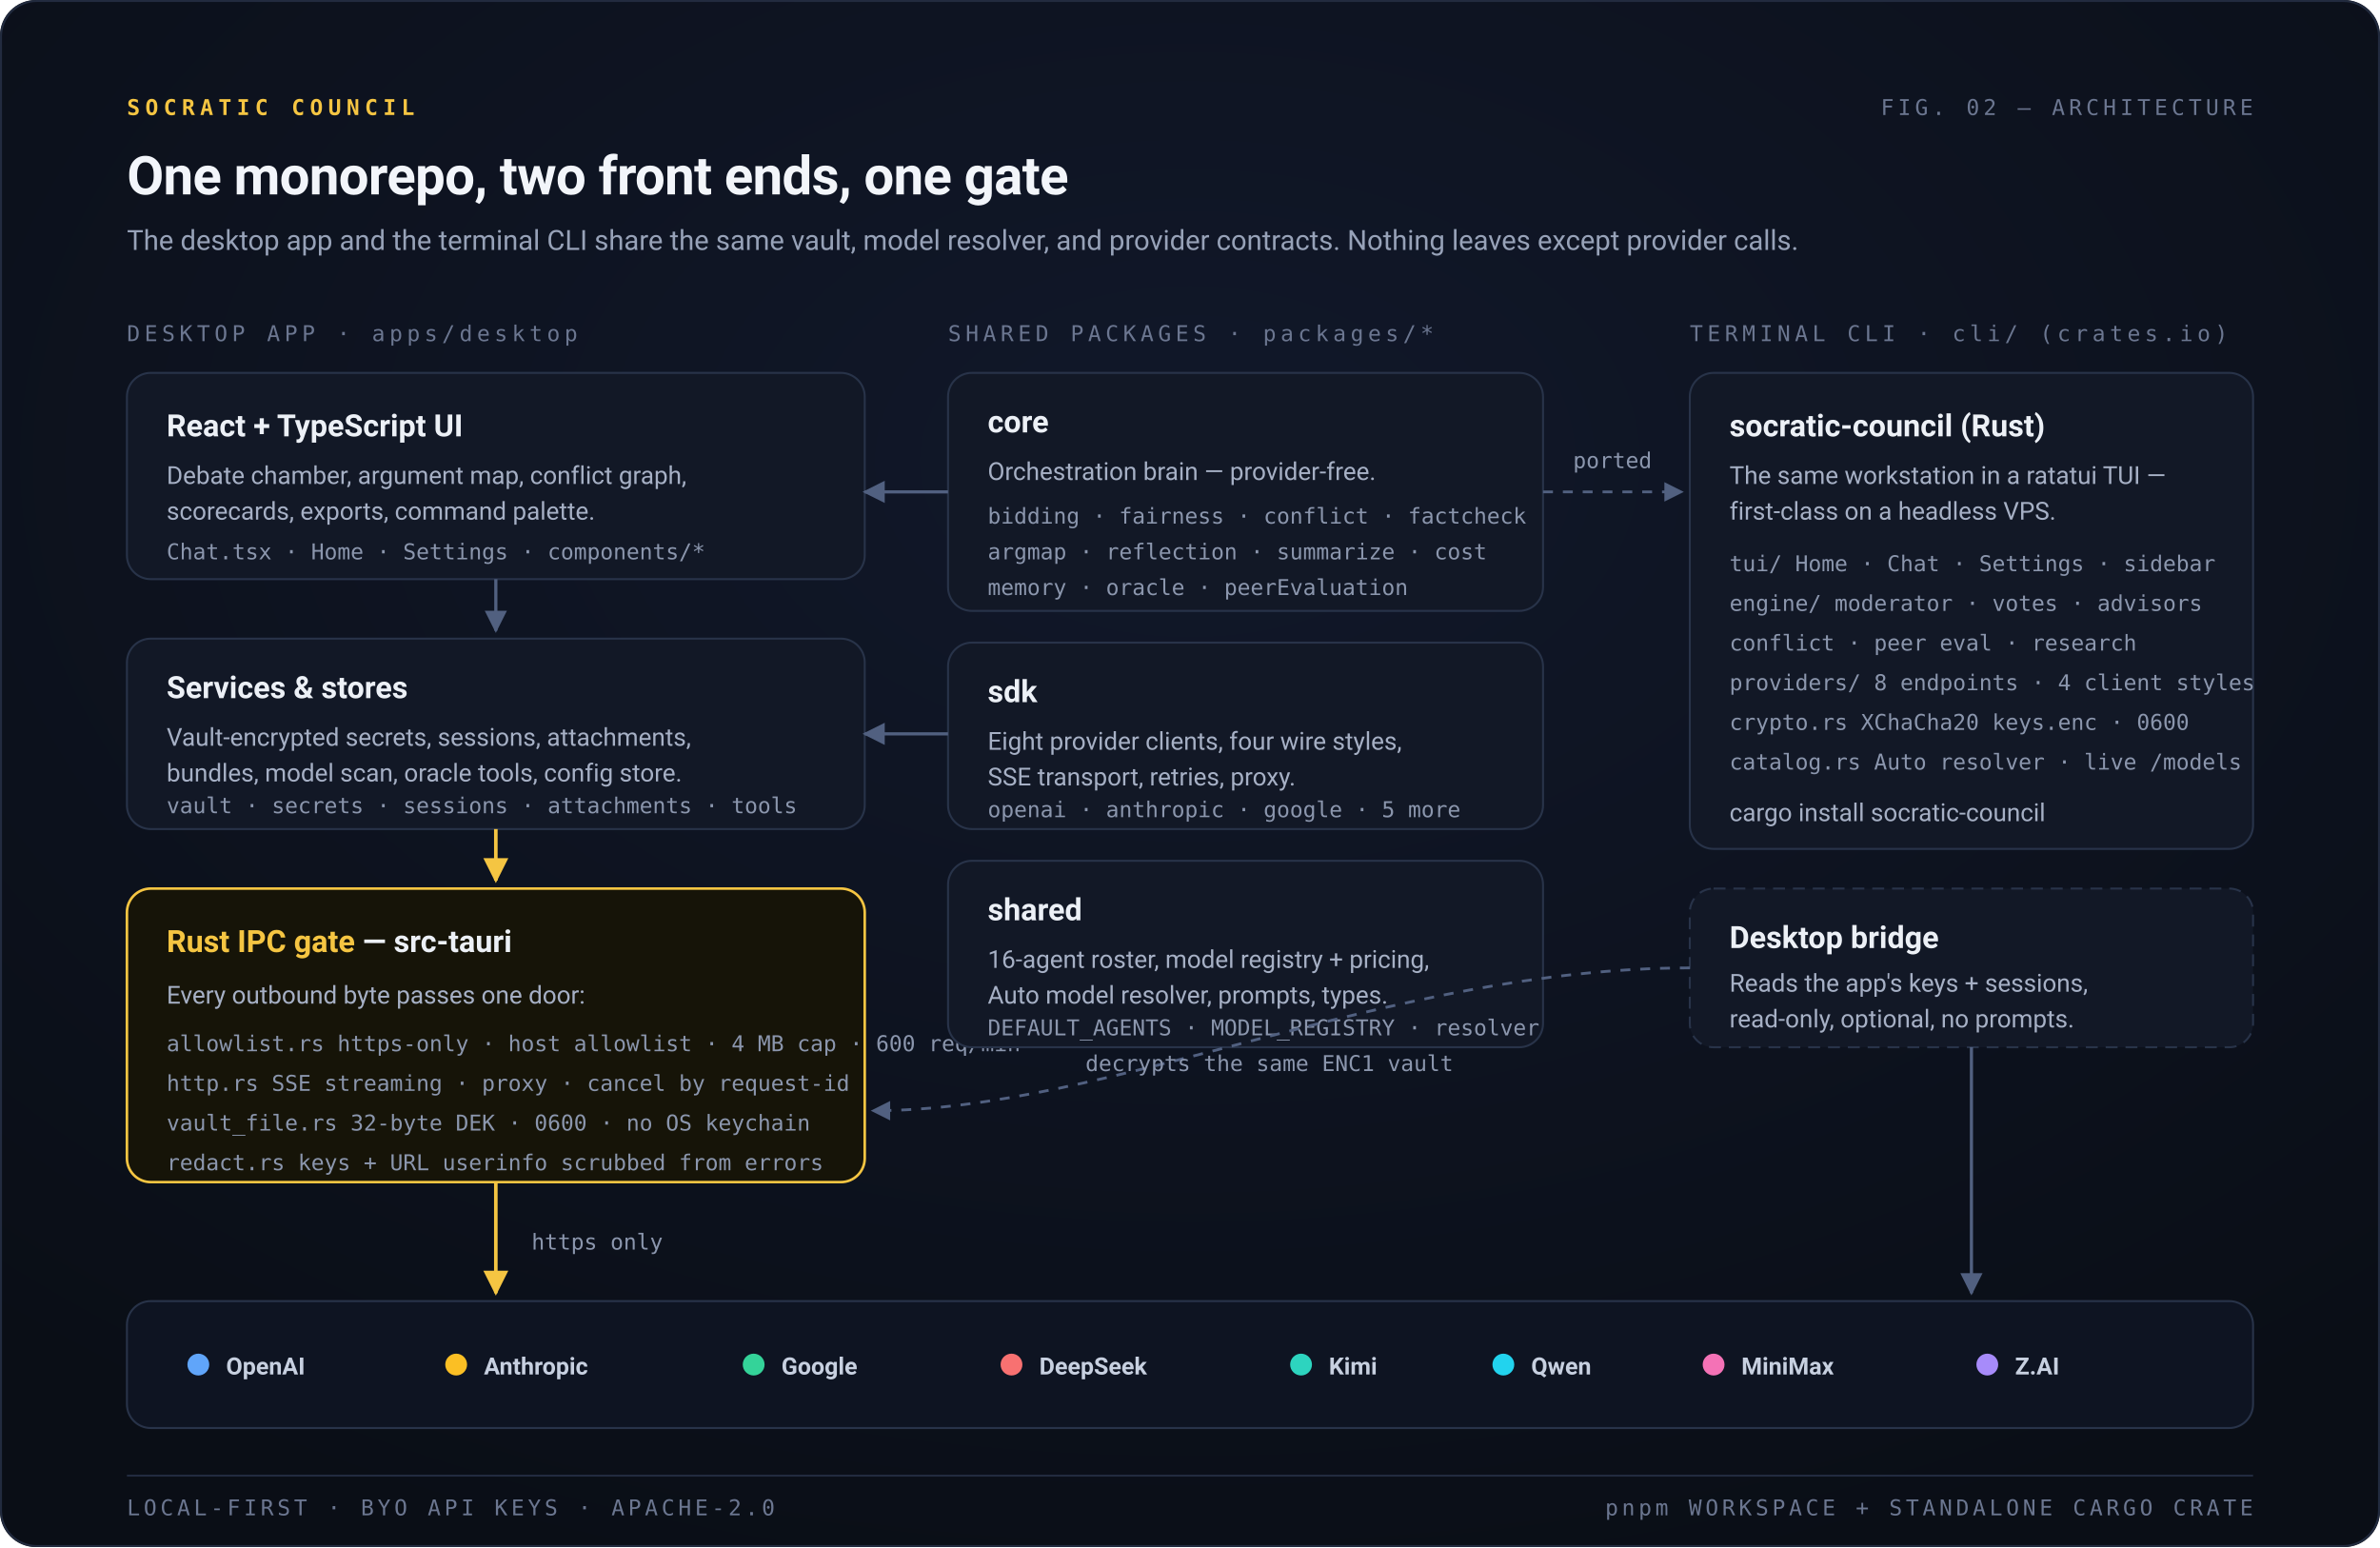
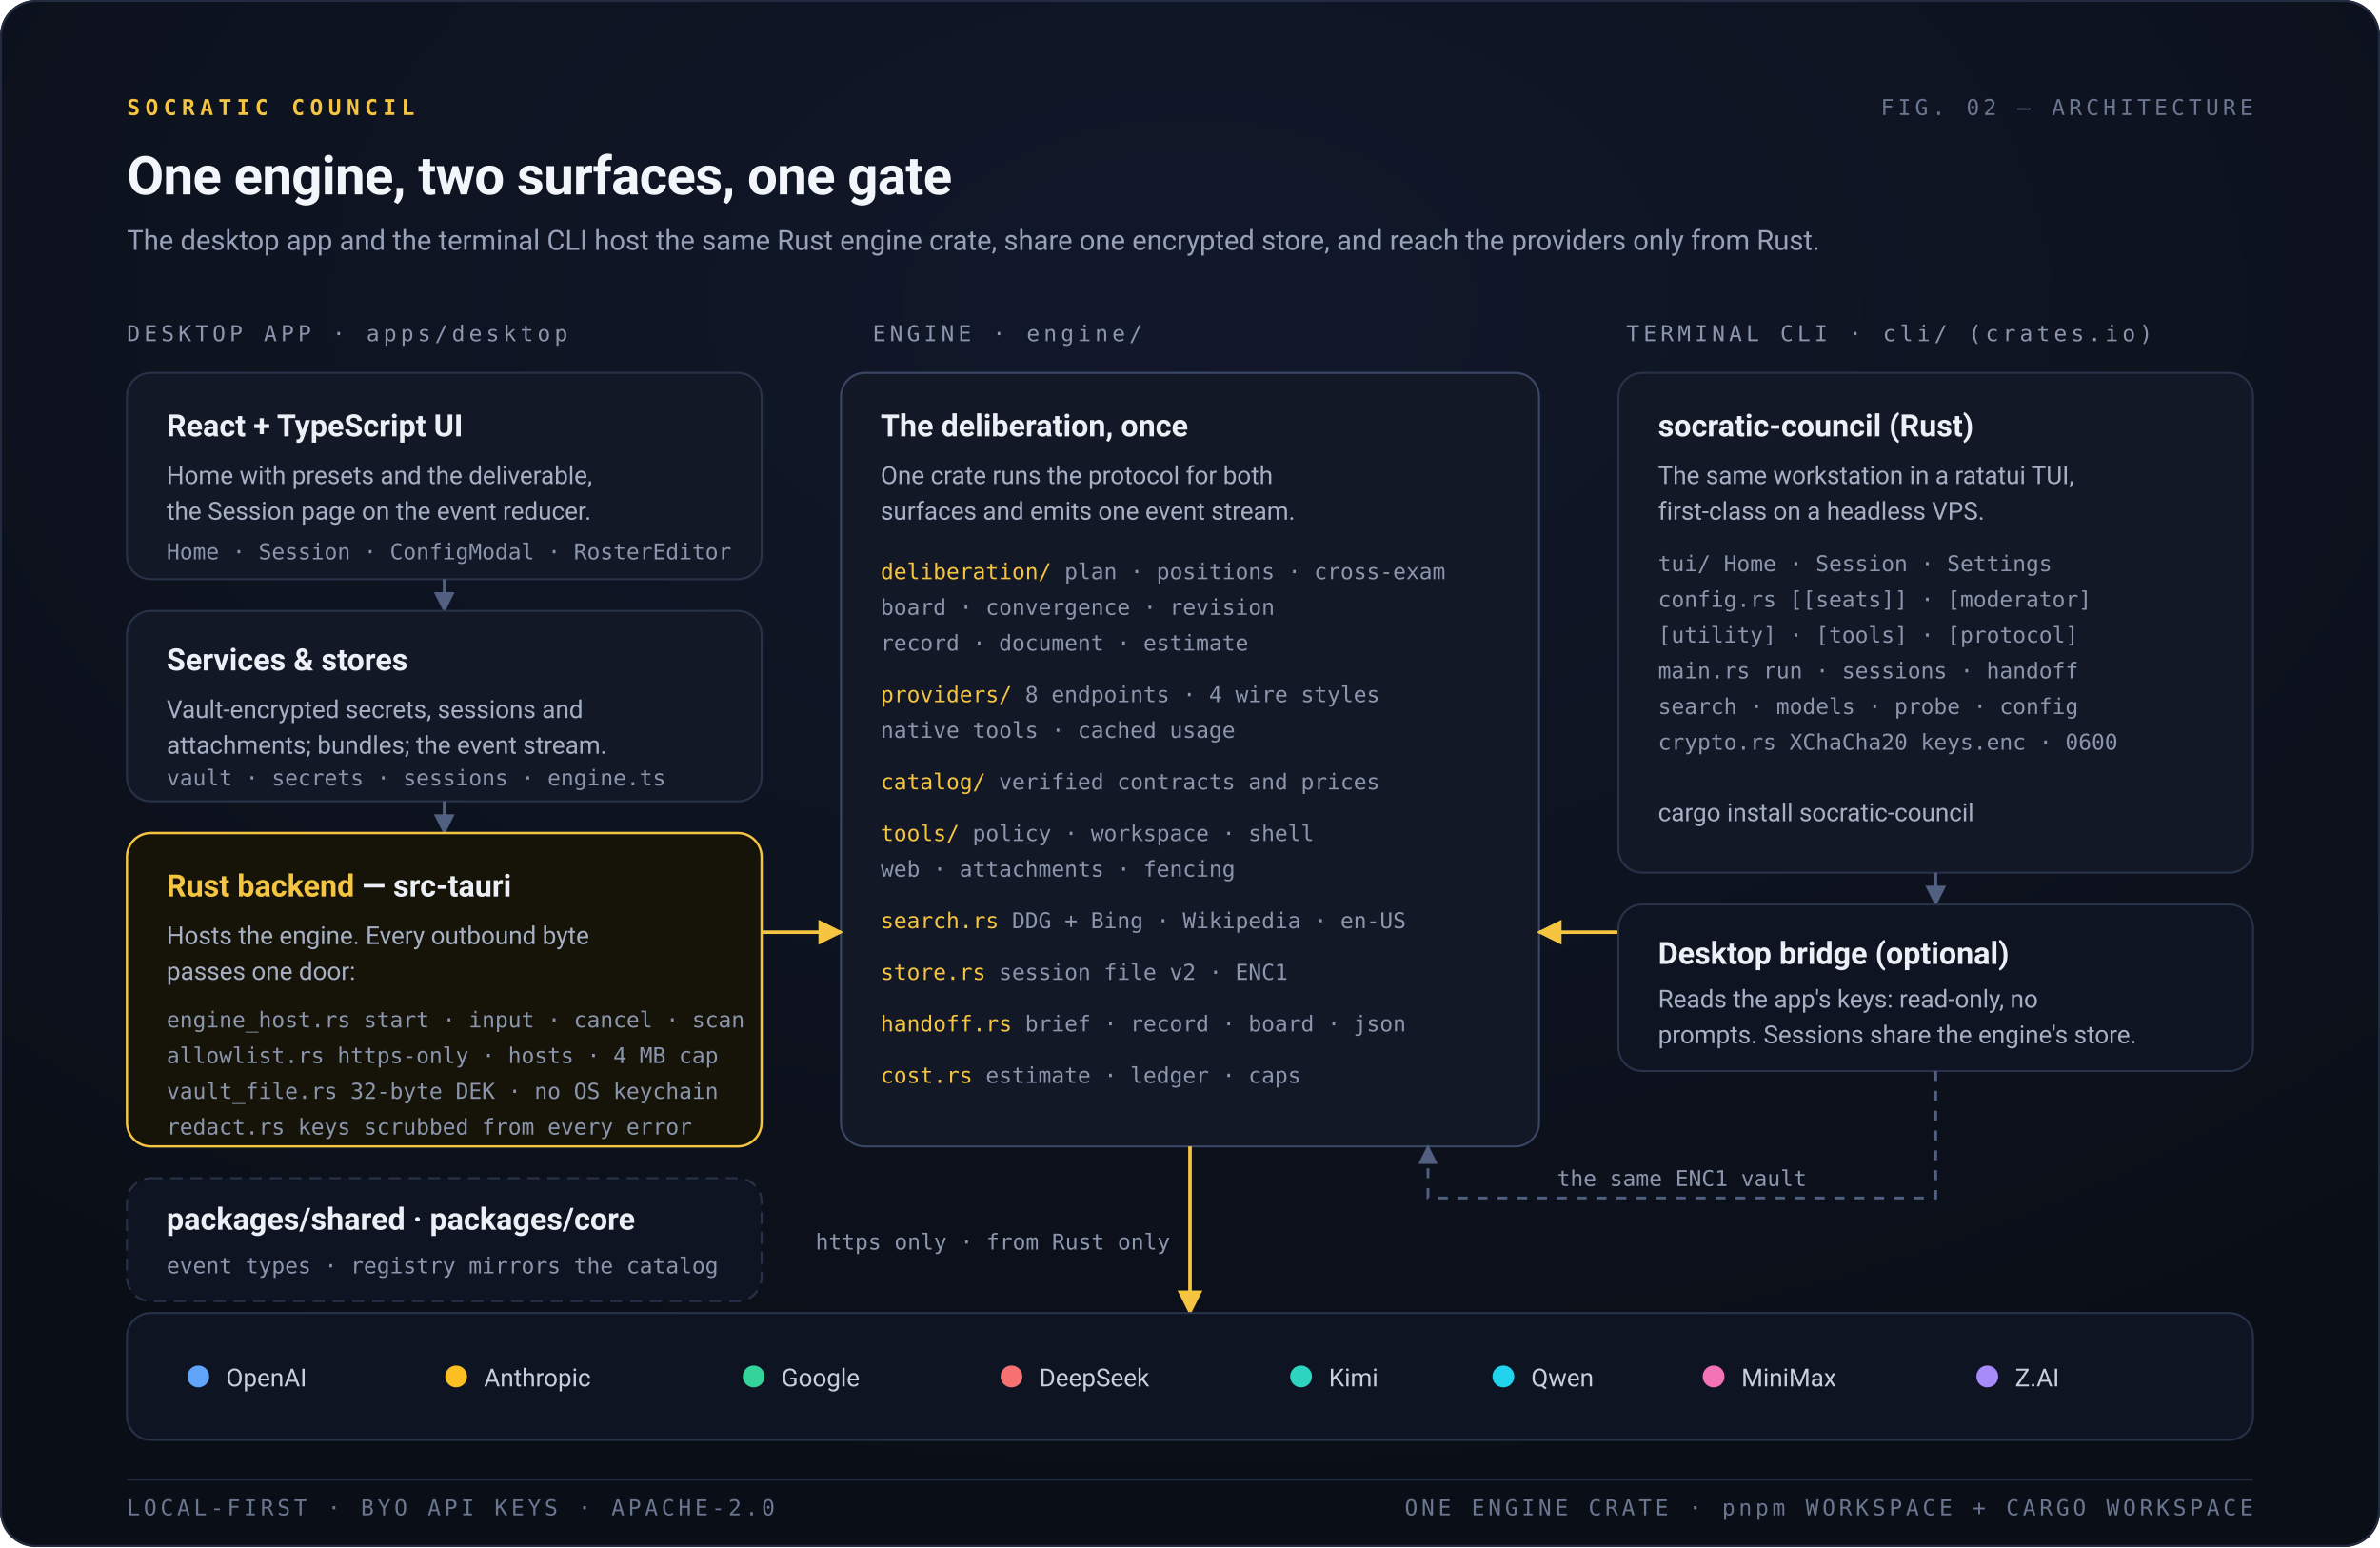
<svg xmlns="http://www.w3.org/2000/svg" viewBox="0 0 1200 780" role="img" aria-labelledby="title desc" preserveAspectRatio="xMidYMid meet">
  <defs>
    <style>
      .sans { font-family: -apple-system, 'Segoe UI', Roboto, 'Helvetica Neue', Arial, sans-serif; }
      .mono { font-family: 'SF Mono', 'Cascadia Code', 'JetBrains Mono', Menlo, Consolas, monospace; }
      .h1   { fill: #F2F5FA; font-size: 27px; font-weight: 700; letter-spacing: -0.3px; }
      .sub  { fill: #97A2B8; font-size: 14px; }
      .tag  { fill: #F5C542; font-size: 11px; font-weight: 600; letter-spacing: 2.6px; }
      .meta { fill: #6B7690; font-size: 11px; letter-spacing: 2px; }
-       .colhead   { fill: #6B7690; font-size: 11px; letter-spacing: 2.2px; }
-       .boxtitle  { fill: #ECF0F6; font-size: 15.5px; font-weight: 650; }
-       .boxbody   { fill: #A6B0C5; font-size: 12.5px; }
-       .boxmono   { fill: #8B96AD; font-size: 11px; }
-       .gold      { fill: #F5C542; }
-       .provname  { fill: #C7D0E0; font-size: 12px; font-weight: 600; }
-       .footer    { fill: #6B7690; font-size: 11px; letter-spacing: 1.8px; }
-       .edge      { stroke: #516080; stroke-width: 1.6; fill: none; }
-       .edgegold  { stroke: #F5C542; stroke-width: 1.8; fill: none; }
-       .edgedash  { stroke: #516080; stroke-width: 1.4; fill: none; stroke-dasharray: 5 5; }
+       .colhead  { fill: #8B96AD; font-size: 11px; letter-spacing: 2px; }
+       .boxtitle { fill: #ECF0F6; font-size: 15.5px; font-weight: 650; }
+       .boxbody  { fill: #A6B0C5; font-size: 12.5px; }
+       .boxmono  { fill: #8B96AD; font-size: 11px; }
+       .gold     { fill: #F5C542; }
+       .prov     { fill: #C7CFDD; font-size: 12.5px; }
+       .footer   { fill: #6B7690; font-size: 11px; letter-spacing: 1.8px; }
+       .edge     { stroke: #516080; stroke-width: 1.5; fill: none; }
+       .edgegold { stroke: #F5C542; stroke-width: 1.8; fill: none; }
+       .edgedash { stroke: #516080; stroke-width: 1.4; fill: none; stroke-dasharray: 5 5; }
    </style>
-     <radialGradient id="bgGlow2" cx="50%" cy="30%" r="75%">
+     <radialGradient id="bgGlow2" cx="50%" cy="20%" r="80%">
      <stop offset="0%" stop-color="#11182A" />
      <stop offset="100%" stop-color="#0A0E16" />
    </radialGradient>
    <marker id="arr" viewBox="0 0 10 10" refX="9" refY="5" markerWidth="7" markerHeight="7" orient="auto-start-reverse">
      <path d="M 0 0 L 10 5 L 0 10 z" fill="#516080" />
    </marker>
    <marker id="arrGold" viewBox="0 0 10 10" refX="9" refY="5" markerWidth="7" markerHeight="7" orient="auto-start-reverse">
      <path d="M 0 0 L 10 5 L 0 10 z" fill="#F5C542" />
    </marker>
  </defs>
  <rect width="1200" height="780" rx="18" fill="url(#bgGlow2)" />
  <rect x="0.5" y="0.5" width="1199" height="779" rx="18" fill="none" stroke="#222B3F" />
  <text x="64" y="58" class="mono tag">SOCRATIC COUNCIL</text>
  <text x="1136" y="58" class="mono meta" text-anchor="end">FIG. 02 — ARCHITECTURE</text>
-   <text x="64" y="98" class="sans h1">One monorepo, two front ends, one gate</text>
-   <text x="64" y="126" class="sans sub">The desktop app and the terminal CLI share the same vault, model resolver, and provider contracts. Nothing leaves except provider calls.</text>
+   <text x="64" y="98" class="sans h1">One engine, two surfaces, one gate</text>
+   <text x="64" y="126" class="sans sub">The desktop app and the terminal CLI host the same Rust engine crate, share one encrypted store, and reach the providers only from Rust.</text>
  <text x="64" y="172" class="mono colhead">DESKTOP APP · apps/desktop</text>
-   <text x="478" y="172" class="mono colhead">SHARED PACKAGES · packages/*</text>
-   <text x="852" y="172" class="mono colhead">TERMINAL CLI · cli/ (crates.io)</text>
+   <text x="440" y="172" class="mono colhead">ENGINE · engine/</text>
+   <text x="820" y="172" class="mono colhead">TERMINAL CLI · cli/ (crates.io)</text>
  <g transform="translate(64,188)">
-     <rect width="372" height="104" rx="12" fill="#121826" stroke="#283349" />
+     <rect width="320" height="104" rx="12" fill="#121826" stroke="#283349" />
    <text x="20" y="32" class="sans boxtitle">React + TypeScript UI</text>
-     <text x="20" y="56" class="sans boxbody">Debate chamber, argument map, conflict graph,</text>
-     <text x="20" y="74" class="sans boxbody">scorecards, exports, command palette.</text>
-     <text x="20" y="94" class="mono boxmono">Chat.tsx · Home · Settings · components/*</text>
+     <text x="20" y="56" class="sans boxbody">Home with presets and the deliverable,</text>
+     <text x="20" y="74" class="sans boxbody">the Session page on the event reducer.</text>
+     <text x="20" y="94" class="mono boxmono">Home · Session · ConfigModal · RosterEditor</text>
  </g>
-   <line x1="250" y1="292" x2="250" y2="318" class="edge" marker-end="url(#arr)" />
-   <g transform="translate(64,322)">
-     <rect width="372" height="96" rx="12" fill="#121826" stroke="#283349" />
+   <line x1="224" y1="292" x2="224" y2="308" class="edge" marker-end="url(#arr)" />
+   <g transform="translate(64,308)">
+     <rect width="320" height="96" rx="12" fill="#121826" stroke="#283349" />
    <text x="20" y="30" class="sans boxtitle">Services &amp; stores</text>
-     <text x="20" y="54" class="sans boxbody">Vault-encrypted secrets, sessions, attachments,</text>
-     <text x="20" y="72" class="sans boxbody">bundles, model scan, oracle tools, config store.</text>
-     <text x="20" y="88" class="mono boxmono">vault · secrets · sessions · attachments · tools</text>
+     <text x="20" y="54" class="sans boxbody">Vault-encrypted secrets, sessions and</text>
+     <text x="20" y="72" class="sans boxbody">attachments; bundles; the event stream.</text>
+     <text x="20" y="88" class="mono boxmono">vault · secrets · sessions · engine.ts</text>
  </g>
-   <line x1="250" y1="418" x2="250" y2="444" class="edgegold" marker-end="url(#arrGold)" />
-   <g transform="translate(64,448)">
-     <rect width="372" height="148" rx="12" fill="#161408" stroke="#F5C542" stroke-width="1.3" />
+   <line x1="224" y1="404" x2="224" y2="420" class="edge" marker-end="url(#arr)" />
+   <g transform="translate(64,420)">
+     <rect width="320" height="158" rx="12" fill="#161408" stroke="#F5C542" stroke-width="1.2" />
    <text x="20" y="32" class="sans boxtitle">
-       <tspan class="gold">Rust IPC gate</tspan> — src-tauri</text>
-     <text x="20" y="58" class="sans boxbody">Every outbound byte passes one door:</text>
-     <text x="20" y="82" class="mono boxmono">allowlist.rs   https-only · host allowlist · 4 MB cap · 600 req/min</text>
-     <text x="20" y="102" class="mono boxmono">http.rs        SSE streaming · proxy · cancel by request-id</text>
-     <text x="20" y="122" class="mono boxmono">vault_file.rs  32-byte DEK · 0600 · no OS keychain</text>
-     <text x="20" y="142" class="mono boxmono">redact.rs      keys + URL userinfo scrubbed from errors</text>
+       <tspan class="gold">Rust backend</tspan> — src-tauri</text>
+     <text x="20" y="56" class="sans boxbody">Hosts the engine. Every outbound byte</text>
+     <text x="20" y="74" class="sans boxbody">passes one door:</text>
+     <text x="20" y="98" class="mono boxmono">engine_host.rs start · input · cancel · scan</text>
+     <text x="20" y="116" class="mono boxmono">allowlist.rs   https-only · hosts · 4 MB cap</text>
+     <text x="20" y="134" class="mono boxmono">vault_file.rs  32-byte DEK · no OS keychain</text>
+     <text x="20" y="152" class="mono boxmono">redact.rs      keys scrubbed from every error</text>
  </g>
-   <g transform="translate(478,188)">
-     <rect width="300" height="120" rx="12" fill="#121826" stroke="#283349" />
-     <text x="20" y="30" class="sans boxtitle">core</text>
-     <text x="20" y="54" class="sans boxbody">Orchestration brain — provider-free.</text>
-     <text x="20" y="76" class="mono boxmono">bidding · fairness · conflict · factcheck</text>
-     <text x="20" y="94" class="mono boxmono">argmap · reflection · summarize · cost</text>
-     <text x="20" y="112" class="mono boxmono">memory · oracle · peerEvaluation</text>
+   <g transform="translate(64,594)">
+     <rect width="320" height="62" rx="12" fill="#0E1422" stroke="#283349" stroke-dasharray="6 4" />
+     <text x="20" y="26" class="sans boxtitle">packages/shared · packages/core</text>
+     <text x="20" y="48" class="mono boxmono">event types · registry mirrors the catalog</text>
  </g>
-   <g transform="translate(478,324)">
-     <rect width="300" height="94" rx="12" fill="#121826" stroke="#283349" />
-     <text x="20" y="30" class="sans boxtitle">sdk</text>
-     <text x="20" y="54" class="sans boxbody">Eight provider clients, four wire styles,</text>
-     <text x="20" y="72" class="sans boxbody">SSE transport, retries, proxy.</text>
-     <text x="20" y="88" class="mono boxmono">openai · anthropic · google · 5 more</text>
+   <g transform="translate(424,188)">
+     <rect width="352" height="390" rx="12" fill="#121826" stroke="#3A4866" />
+     <text x="20" y="32" class="sans boxtitle">The deliberation, once</text>
+     <text x="20" y="56" class="sans boxbody">One crate runs the protocol for both</text>
+     <text x="20" y="74" class="sans boxbody">surfaces and emits one event stream.</text>
+     <text x="20" y="104" class="mono boxmono">
+       <tspan class="gold">deliberation/</tspan> plan · positions · cross-exam</text>
+     <text x="20" y="122" class="mono boxmono">              board · convergence · revision</text>
+     <text x="20" y="140" class="mono boxmono">              record · document · estimate</text>
+     <text x="20" y="166" class="mono boxmono">
+       <tspan class="gold">providers/</tspan>    8 endpoints · 4 wire styles</text>
+     <text x="20" y="184" class="mono boxmono">              native tools · cached usage</text>
+     <text x="20" y="210" class="mono boxmono">
+       <tspan class="gold">catalog/</tspan>      verified contracts and prices</text>
+     <text x="20" y="236" class="mono boxmono">
+       <tspan class="gold">tools/</tspan>        policy · workspace · shell</text>
+     <text x="20" y="254" class="mono boxmono">              web · attachments · fencing</text>
+     <text x="20" y="280" class="mono boxmono">
+       <tspan class="gold">search.rs</tspan>     DDG + Bing · Wikipedia · en-US</text>
+     <text x="20" y="306" class="mono boxmono">
+       <tspan class="gold">store.rs</tspan>      session file v2 · ENC1</text>
+     <text x="20" y="332" class="mono boxmono">
+       <tspan class="gold">handoff.rs</tspan>    brief · record · board · json</text>
+     <text x="20" y="358" class="mono boxmono">
+       <tspan class="gold">cost.rs</tspan>       estimate · ledger · caps</text>
  </g>
-   <g transform="translate(478,434)">
-     <rect width="300" height="94" rx="12" fill="#121826" stroke="#283349" />
-     <text x="20" y="30" class="sans boxtitle">shared</text>
-     <text x="20" y="54" class="sans boxbody">16-agent roster, model registry + pricing,</text>
-     <text x="20" y="72" class="sans boxbody">Auto model resolver, prompts, types.</text>
-     <text x="20" y="88" class="mono boxmono">DEFAULT_AGENTS · MODEL_REGISTRY · resolver</text>
-   </g>
-   <line x1="478" y1="248" x2="436" y2="248" class="edge" marker-end="url(#arr)" />
-   <line x1="478" y1="370" x2="436" y2="370" class="edge" marker-end="url(#arr)" />
-   <line x1="778" y1="248" x2="848" y2="248" class="edgedash" marker-end="url(#arr)" />
-   <text x="813" y="236" class="mono boxmono" text-anchor="middle">ported</text>
-   <g transform="translate(852,188)">
-     <rect width="284" height="240" rx="12" fill="#121826" stroke="#283349" />
+   <line x1="384" y1="470" x2="424" y2="470" class="edgegold" marker-end="url(#arrGold)" />
+   <line x1="816" y1="470" x2="776" y2="470" class="edgegold" marker-end="url(#arrGold)" />
+   <g transform="translate(816,188)">
+     <rect width="320" height="252" rx="12" fill="#121826" stroke="#283349" />
    <text x="20" y="32" class="sans boxtitle">socratic-council (Rust)</text>
-     <text x="20" y="56" class="sans boxbody">The same workstation in a ratatui TUI —</text>
+     <text x="20" y="56" class="sans boxbody">The same workstation in a ratatui TUI,</text>
    <text x="20" y="74" class="sans boxbody">first-class on a headless VPS.</text>
-     <text x="20" y="100" class="mono boxmono">tui/      Home · Chat · Settings · sidebar</text>
-     <text x="20" y="120" class="mono boxmono">engine/   moderator · votes · advisors</text>
-     <text x="20" y="140" class="mono boxmono">          conflict · peer eval · research</text>
-     <text x="20" y="160" class="mono boxmono">providers/ 8 endpoints · 4 client styles</text>
-     <text x="20" y="180" class="mono boxmono">crypto.rs  XChaCha20 keys.enc · 0600</text>
-     <text x="20" y="200" class="mono boxmono">catalog.rs Auto resolver · live /models</text>
+     <text x="20" y="100" class="mono boxmono">tui/      Home · Session · Settings</text>
+     <text x="20" y="118" class="mono boxmono">config.rs [[seats]] · [moderator]</text>
+     <text x="20" y="136" class="mono boxmono">          [utility] · [tools] · [protocol]</text>
+     <text x="20" y="154" class="mono boxmono">main.rs   run · sessions · handoff</text>
+     <text x="20" y="172" class="mono boxmono">          search · models · probe · config</text>
+     <text x="20" y="190" class="mono boxmono">crypto.rs XChaCha20 keys.enc · 0600</text>
    <text x="20" y="226" class="sans boxbody">cargo install socratic-council</text>
  </g>
-   <g transform="translate(852,448)">
-     <rect width="284" height="80" rx="12" fill="#121826" stroke="#283349" stroke-dasharray="6 4" />
-     <text x="20" y="30" class="sans boxtitle">Desktop bridge</text>
-     <text x="20" y="52" class="sans boxbody">Reads the app's keys + sessions,</text>
-     <text x="20" y="70" class="sans boxbody">read-only, optional, no prompts.</text>
+   <line x1="976" y1="440" x2="976" y2="456" class="edge" marker-end="url(#arr)" />
+   <g transform="translate(816,456)">
+     <rect width="320" height="84" rx="12" fill="#0E1422" stroke="#283349" />
+     <text x="20" y="30" class="sans boxtitle">Desktop bridge (optional)</text>
+     <text x="20" y="52" class="sans boxbody">Reads the app's keys: read-only, no</text>
+     <text x="20" y="70" class="sans boxbody">prompts. Sessions share the engine's store.</text>
  </g>
-   <path d="M 852 488 C 700 488, 560 560, 440 560" class="edgedash" marker-end="url(#arr)" />
-   <text x="640" y="540" class="mono boxmono" text-anchor="middle">decrypts the same ENC1 vault</text>
-   <line x1="250" y1="596" x2="250" y2="652" class="edgegold" marker-end="url(#arrGold)" />
-   <line x1="994" y1="528" x2="994" y2="652" class="edge" marker-end="url(#arr)" />
-   <text x="268" y="630" class="mono boxmono">https only</text>
-   <g transform="translate(64,656)">
+   <path d="M 976 540 L 976 604 L 720 604 L 720 578" class="edgedash" marker-end="url(#arr)" />
+   <text x="848" y="598" class="mono boxmono" text-anchor="middle">the same ENC1 vault</text>
+   <line x1="600" y1="578" x2="600" y2="662" class="edgegold" marker-end="url(#arrGold)" />
+   <text x="590" y="630" class="mono boxmono" text-anchor="end">https only · from Rust only</text>
+   <g transform="translate(64,662)">
    <rect width="1072" height="64" rx="12" fill="#0E1422" stroke="#283349" />
-     <g class="sans provname">
+     <g class="sans prov">
      <circle cx="36" cy="32" r="5.5" fill="#60A5FA" />
      <text x="50" y="37">OpenAI</text>
      <circle cx="166" cy="32" r="5.5" fill="#FBBF24" />
      <text x="180" y="37">Anthropic</text>
      <circle cx="316" cy="32" r="5.5" fill="#34D399" />
      <text x="330" y="37">Google</text>
      <circle cx="446" cy="32" r="5.5" fill="#F87171" />
      <text x="460" y="37">DeepSeek</text>
      <circle cx="592" cy="32" r="5.5" fill="#2DD4BF" />
      <text x="606" y="37">Kimi</text>
      <circle cx="694" cy="32" r="5.5" fill="#22D3EE" />
      <text x="708" y="37">Qwen</text>
      <circle cx="800" cy="32" r="5.5" fill="#F472B6" />
      <text x="814" y="37">MiniMax</text>
      <circle cx="938" cy="32" r="5.5" fill="#A78BFA" />
      <text x="952" y="37">Z.AI</text>
    </g>
  </g>
-   <line x1="64" y1="744" x2="1136" y2="744" stroke="#222B3F" />
+   <line x1="64" y1="746" x2="1136" y2="746" stroke="#222B3F" />
  <text x="64" y="764" class="mono footer">LOCAL-FIRST · BYO API KEYS · APACHE-2.0</text>
-   <text x="1136" y="764" class="mono footer" text-anchor="end">pnpm WORKSPACE + STANDALONE CARGO CRATE</text>
+   <text x="1136" y="764" class="mono footer" text-anchor="end">ONE ENGINE CRATE · pnpm WORKSPACE + CARGO WORKSPACE</text>
</svg>
